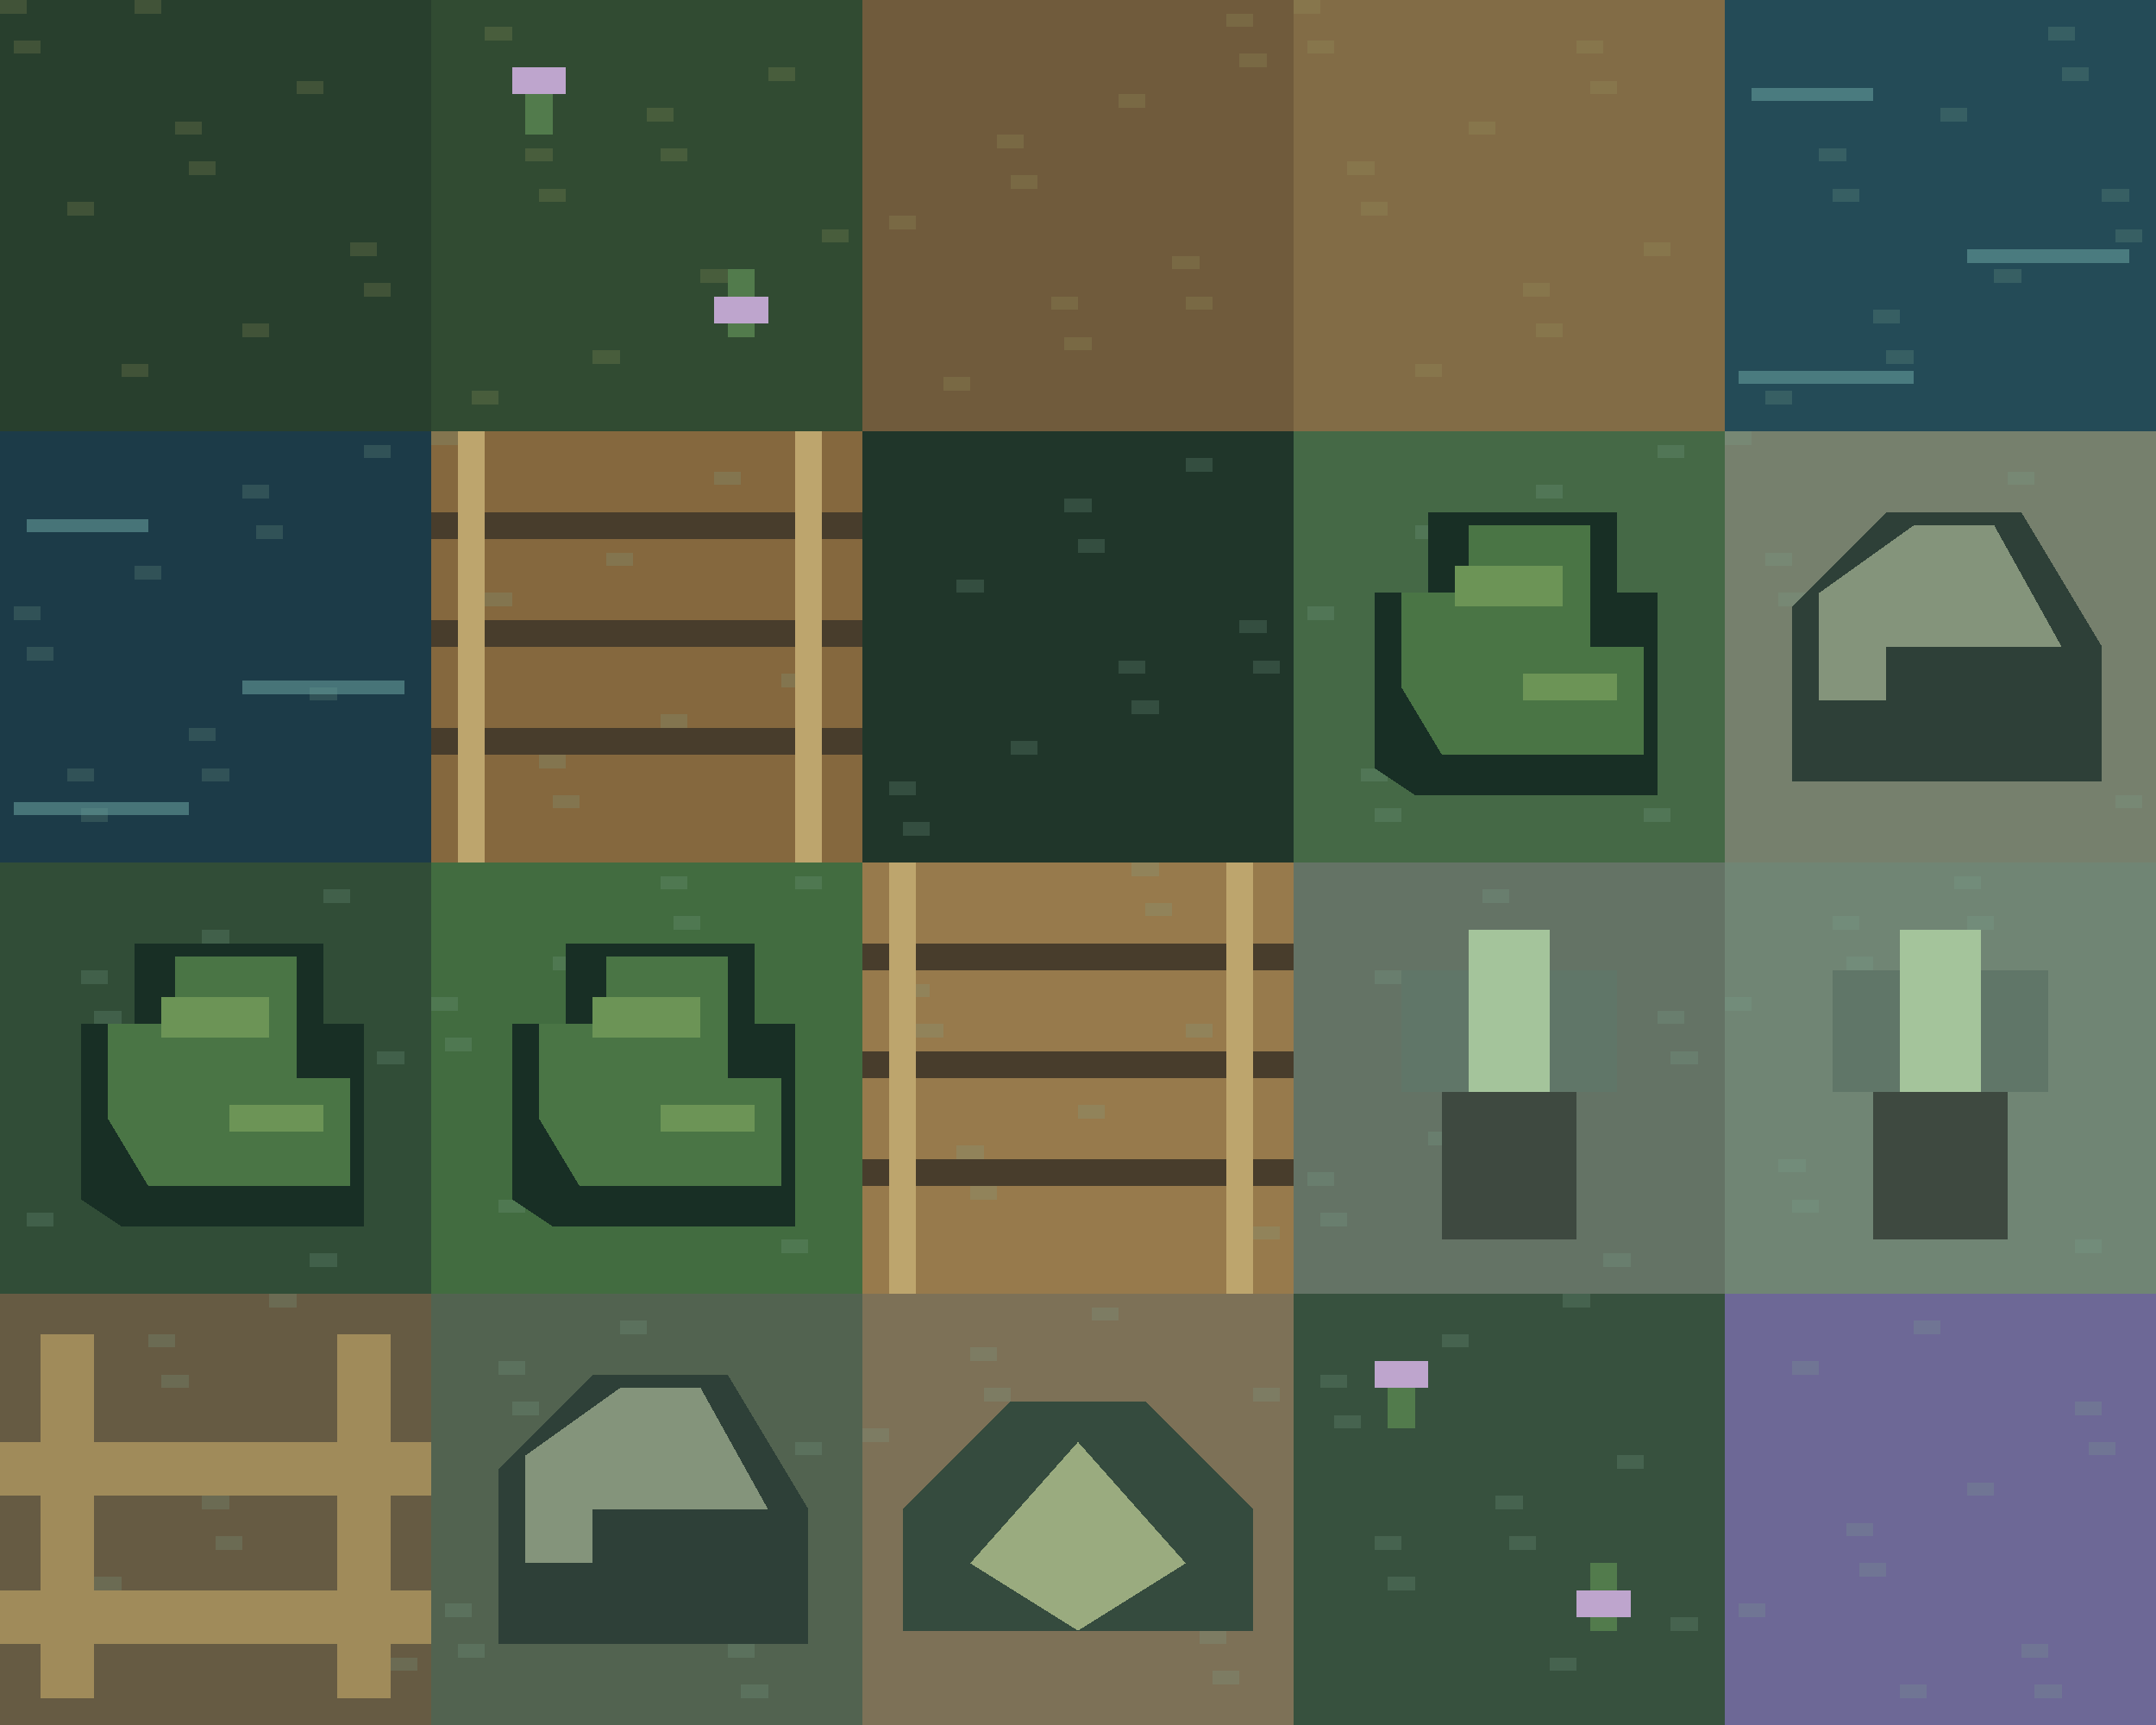
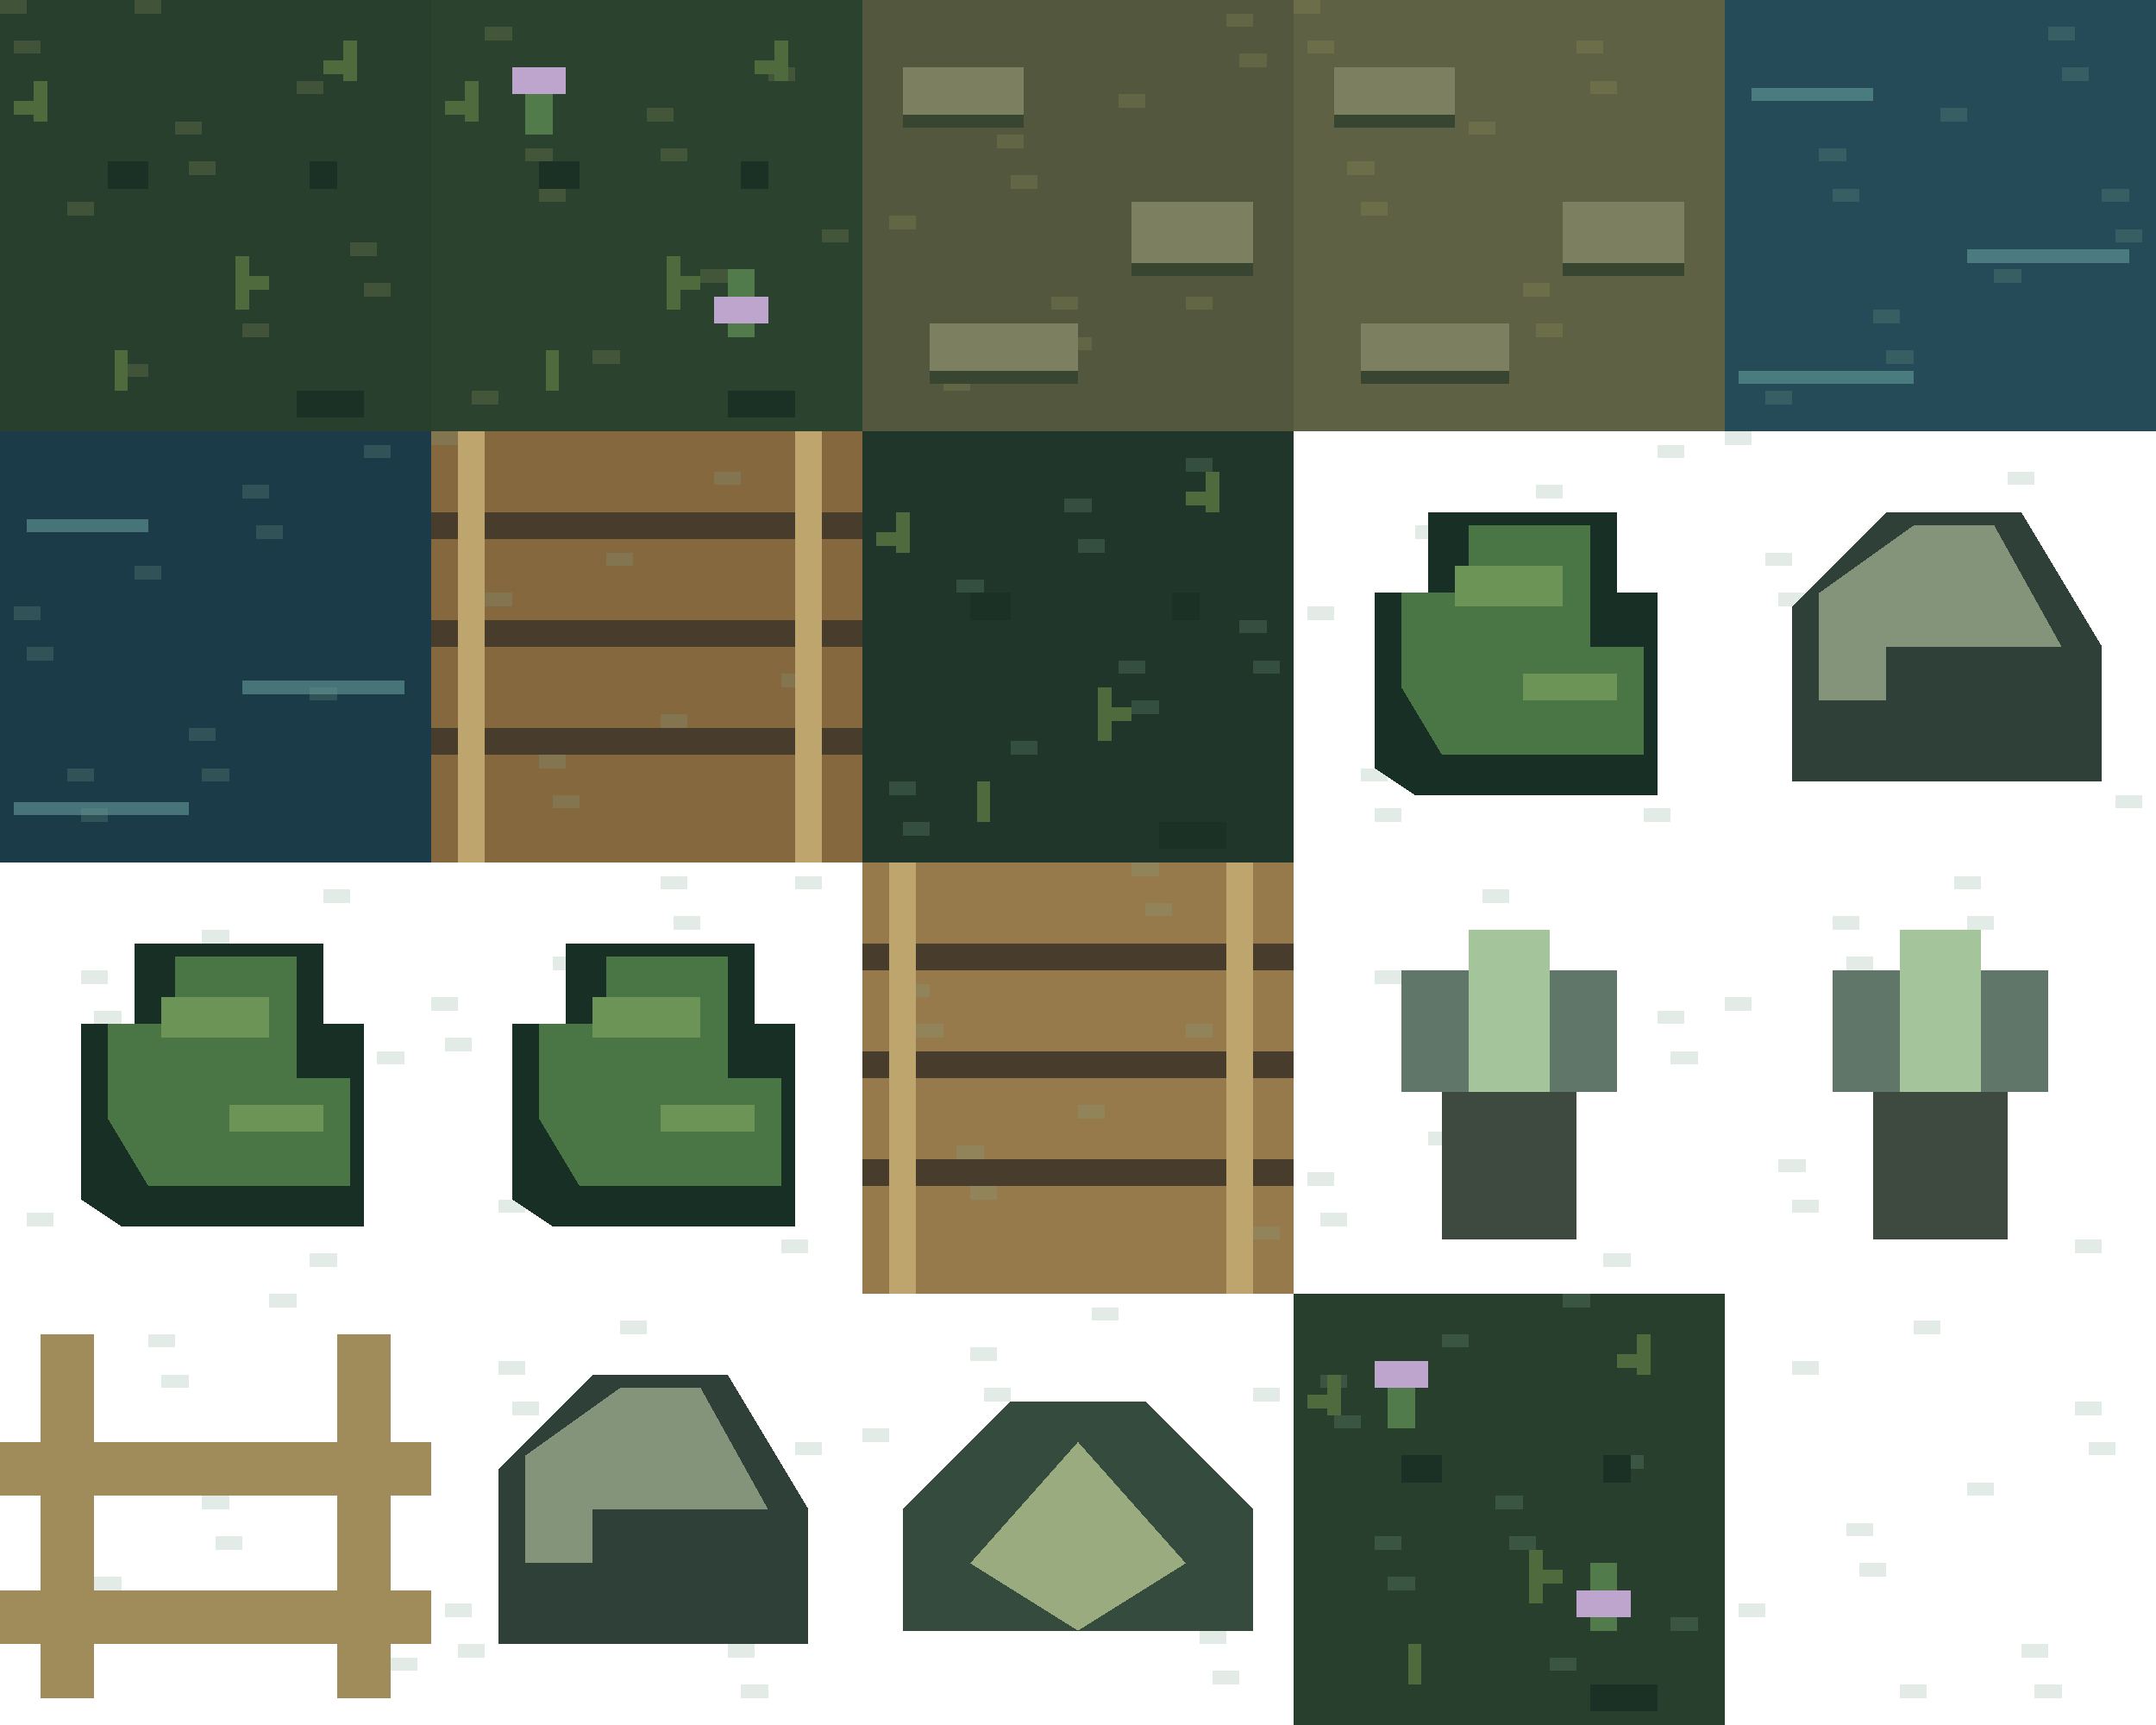
<svg xmlns="http://www.w3.org/2000/svg" width="160" height="128" viewBox="0 0 160 128" shape-rendering="crispEdges">
  <g transform="translate(0 0)">
    <rect width="32" height="32" fill="#283f2d" />
    <rect x="0" y="0" width="2" height="1" fill="#9c9960" opacity=".22" />
    <rect x="13" y="9" width="2" height="1" fill="#9c9960" opacity=".22" />
    <rect x="26" y="18" width="2" height="1" fill="#9c9960" opacity=".22" />
    <rect x="9" y="27" width="2" height="1" fill="#9c9960" opacity=".22" />
    <rect x="22" y="6" width="2" height="1" fill="#9c9960" opacity=".22" />
    <rect x="5" y="15" width="2" height="1" fill="#9c9960" opacity=".22" />
    <rect x="18" y="24" width="2" height="1" fill="#9c9960" opacity=".22" />
    <rect x="1" y="3" width="2" height="1" fill="#9c9960" opacity=".22" />
    <rect x="14" y="12" width="2" height="1" fill="#9c9960" opacity=".22" />
    <rect x="27" y="21" width="2" height="1" fill="#9c9960" opacity=".22" />
    <rect x="10" y="0" width="2" height="1" fill="#9c9960" opacity=".22" />
+     <path d="M3 9V6m0 2H1m17 15v-4m0 2h2m6-15V3m0 2h-2M9 29v-3" stroke="#4f6b3d" stroke-width="1" />
+     <path d="M8 13h3m11 17h5m-4-17h2" stroke="#1b3125" stroke-width="2" />
  </g>
  <g transform="translate(32 0)">
-     <rect width="32" height="32" fill="#314b32" />
+     <rect width="32" height="32" fill="#2a422e" />
    <rect x="7" y="11" width="2" height="1" fill="#9c9960" opacity=".22" />
    <rect x="20" y="20" width="2" height="1" fill="#9c9960" opacity=".22" />
    <rect x="3" y="29" width="2" height="1" fill="#9c9960" opacity=".22" />
    <rect x="16" y="8" width="2" height="1" fill="#9c9960" opacity=".22" />
    <rect x="29" y="17" width="2" height="1" fill="#9c9960" opacity=".22" />
    <rect x="12" y="26" width="2" height="1" fill="#9c9960" opacity=".22" />
    <rect x="25" y="5" width="2" height="1" fill="#9c9960" opacity=".22" />
    <rect x="8" y="14" width="2" height="1" fill="#9c9960" opacity=".22" />
    <rect x="21" y="23" width="2" height="1" fill="#9c9960" opacity=".22" />
    <rect x="4" y="2" width="2" height="1" fill="#9c9960" opacity=".22" />
    <rect x="17" y="11" width="2" height="1" fill="#9c9960" opacity=".22" />
+     <path d="M3 9V6m0 2H1m17 15v-4m0 2h2m6-15V3m0 2h-2M9 29v-3" stroke="#4f6b3d" stroke-width="1" />
+     <path d="M8 13h3m11 17h5m-4-17h2" stroke="#1b3125" stroke-width="2" />
    <path d="M7 5h2v5H7m15 10h2v5h-2" fill="#527b4c" />
    <path d="M6 5h4v2H6m15 15h4v2h-4" fill="#bea5cd" />
  </g>
  <g transform="translate(64 0)">
-     <rect width="32" height="32" fill="#705b3c" />
+     <rect width="32" height="32" fill="#52573d" />
    <rect x="14" y="22" width="2" height="1" fill="#9c9960" opacity=".22" />
    <rect x="27" y="1" width="2" height="1" fill="#9c9960" opacity=".22" />
    <rect x="10" y="10" width="2" height="1" fill="#9c9960" opacity=".22" />
    <rect x="23" y="19" width="2" height="1" fill="#9c9960" opacity=".22" />
    <rect x="6" y="28" width="2" height="1" fill="#9c9960" opacity=".22" />
    <rect x="19" y="7" width="2" height="1" fill="#9c9960" opacity=".22" />
    <rect x="2" y="16" width="2" height="1" fill="#9c9960" opacity=".22" />
    <rect x="15" y="25" width="2" height="1" fill="#9c9960" opacity=".22" />
    <rect x="28" y="4" width="2" height="1" fill="#9c9960" opacity=".22" />
    <rect x="11" y="13" width="2" height="1" fill="#9c9960" opacity=".22" />
    <rect x="24" y="22" width="2" height="1" fill="#9c9960" opacity=".22" />
+     <path d="M3 5h9v4H3m17 6h9v5h-9M5 24h11v4H5" fill="#7c8060" />
+     <path d="M3 9h9m8 11h9M5 28h11" stroke="#384631" stroke-width="1" />
  </g>
  <g transform="translate(96 0)">
-     <rect width="32" height="32" fill="#826c46" />
+     <rect width="32" height="32" fill="#5e6143" />
    <rect x="21" y="3" width="2" height="1" fill="#9c9960" opacity=".22" />
    <rect x="4" y="12" width="2" height="1" fill="#9c9960" opacity=".22" />
    <rect x="17" y="21" width="2" height="1" fill="#9c9960" opacity=".22" />
    <rect x="0" y="0" width="2" height="1" fill="#9c9960" opacity=".22" />
    <rect x="13" y="9" width="2" height="1" fill="#9c9960" opacity=".22" />
    <rect x="26" y="18" width="2" height="1" fill="#9c9960" opacity=".22" />
    <rect x="9" y="27" width="2" height="1" fill="#9c9960" opacity=".22" />
    <rect x="22" y="6" width="2" height="1" fill="#9c9960" opacity=".22" />
    <rect x="5" y="15" width="2" height="1" fill="#9c9960" opacity=".22" />
    <rect x="18" y="24" width="2" height="1" fill="#9c9960" opacity=".22" />
    <rect x="1" y="3" width="2" height="1" fill="#9c9960" opacity=".22" />
+     <path d="M3 5h9v4H3m17 6h9v5h-9M5 24h11v4H5" fill="#7c8060" />
+     <path d="M3 9h9m8 11h9M5 28h11" stroke="#384631" stroke-width="1" />
  </g>
  <g transform="translate(128 0)">
    <rect width="32" height="32" fill="#244b57" />
    <rect x="28" y="14" width="2" height="1" fill="#7ca38b" opacity=".22" />
    <rect x="11" y="23" width="2" height="1" fill="#7ca38b" opacity=".22" />
    <rect x="24" y="2" width="2" height="1" fill="#7ca38b" opacity=".22" />
    <rect x="7" y="11" width="2" height="1" fill="#7ca38b" opacity=".22" />
    <rect x="20" y="20" width="2" height="1" fill="#7ca38b" opacity=".22" />
    <rect x="3" y="29" width="2" height="1" fill="#7ca38b" opacity=".22" />
    <rect x="16" y="8" width="2" height="1" fill="#7ca38b" opacity=".22" />
    <rect x="29" y="17" width="2" height="1" fill="#7ca38b" opacity=".22" />
    <rect x="12" y="26" width="2" height="1" fill="#7ca38b" opacity=".22" />
    <rect x="25" y="5" width="2" height="1" fill="#7ca38b" opacity=".22" />
    <rect x="8" y="14" width="2" height="1" fill="#7ca38b" opacity=".22" />
    <path d="M2 7h9m7 12h12M1 28h13" stroke="#6aa2a1" stroke-width="1" opacity=".55" />
  </g>
  <g transform="translate(0 32)">
    <rect width="32" height="32" fill="#1c3b48" />
    <rect x="5" y="25" width="2" height="1" fill="#7ca38b" opacity=".22" />
    <rect x="18" y="4" width="2" height="1" fill="#7ca38b" opacity=".22" />
    <rect x="1" y="13" width="2" height="1" fill="#7ca38b" opacity=".22" />
    <rect x="14" y="22" width="2" height="1" fill="#7ca38b" opacity=".22" />
    <rect x="27" y="1" width="2" height="1" fill="#7ca38b" opacity=".22" />
    <rect x="10" y="10" width="2" height="1" fill="#7ca38b" opacity=".22" />
    <rect x="23" y="19" width="2" height="1" fill="#7ca38b" opacity=".22" />
    <rect x="6" y="28" width="2" height="1" fill="#7ca38b" opacity=".22" />
    <rect x="19" y="7" width="2" height="1" fill="#7ca38b" opacity=".22" />
    <rect x="2" y="16" width="2" height="1" fill="#7ca38b" opacity=".22" />
    <rect x="15" y="25" width="2" height="1" fill="#7ca38b" opacity=".22" />
    <path d="M2 7h9m7 12h12M1 28h13" stroke="#6aa2a1" stroke-width="1" opacity=".55" />
  </g>
  <g transform="translate(32 32)">
    <rect width="32" height="32" fill="#85683e" />
    <rect x="12" y="6" width="2" height="1" fill="#7ca38b" opacity=".22" />
    <rect x="25" y="15" width="2" height="1" fill="#7ca38b" opacity=".22" />
    <rect x="8" y="24" width="2" height="1" fill="#7ca38b" opacity=".22" />
    <rect x="21" y="3" width="2" height="1" fill="#7ca38b" opacity=".22" />
    <rect x="4" y="12" width="2" height="1" fill="#7ca38b" opacity=".22" />
    <rect x="17" y="21" width="2" height="1" fill="#7ca38b" opacity=".22" />
    <rect x="0" y="0" width="2" height="1" fill="#7ca38b" opacity=".22" />
    <rect x="13" y="9" width="2" height="1" fill="#7ca38b" opacity=".22" />
    <rect x="26" y="18" width="2" height="1" fill="#7ca38b" opacity=".22" />
    <rect x="9" y="27" width="2" height="1" fill="#7ca38b" opacity=".22" />
    <rect x="22" y="6" width="2" height="1" fill="#7ca38b" opacity=".22" />
    <path d="M0 7h32M0 15h32M0 23h32" stroke="#483d2c" stroke-width="2" />
    <path d="M3 0v32m25-32v32" stroke="#bda56d" stroke-width="2" />
  </g>
  <g transform="translate(64 32)">
    <rect width="32" height="32" fill="#20362a" />
    <rect x="19" y="17" width="2" height="1" fill="#7ca38b" opacity=".22" />
    <rect x="2" y="26" width="2" height="1" fill="#7ca38b" opacity=".22" />
    <rect x="15" y="5" width="2" height="1" fill="#7ca38b" opacity=".22" />
    <rect x="28" y="14" width="2" height="1" fill="#7ca38b" opacity=".22" />
    <rect x="11" y="23" width="2" height="1" fill="#7ca38b" opacity=".22" />
    <rect x="24" y="2" width="2" height="1" fill="#7ca38b" opacity=".22" />
    <rect x="7" y="11" width="2" height="1" fill="#7ca38b" opacity=".22" />
    <rect x="20" y="20" width="2" height="1" fill="#7ca38b" opacity=".22" />
    <rect x="3" y="29" width="2" height="1" fill="#7ca38b" opacity=".22" />
    <rect x="16" y="8" width="2" height="1" fill="#7ca38b" opacity=".22" />
    <rect x="29" y="17" width="2" height="1" fill="#7ca38b" opacity=".22" />
+     <path d="M3 9V6m0 2H1m17 15v-4m0 2h2m6-15V3m0 2h-2M9 29v-3" stroke="#4f6b3d" stroke-width="1" />
+     <path d="M8 13h3m11 17h5m-4-17h2" stroke="#1b3125" stroke-width="2" />
  </g>
  <g transform="translate(96 32)">
-     <rect width="32" height="32" fill="#456946" />
    <rect x="26" y="28" width="2" height="1" fill="#7ca38b" opacity=".22" />
    <rect x="9" y="7" width="2" height="1" fill="#7ca38b" opacity=".22" />
    <rect x="22" y="16" width="2" height="1" fill="#7ca38b" opacity=".22" />
    <rect x="5" y="25" width="2" height="1" fill="#7ca38b" opacity=".22" />
    <rect x="18" y="4" width="2" height="1" fill="#7ca38b" opacity=".22" />
    <rect x="1" y="13" width="2" height="1" fill="#7ca38b" opacity=".22" />
    <rect x="14" y="22" width="2" height="1" fill="#7ca38b" opacity=".22" />
    <rect x="27" y="1" width="2" height="1" fill="#7ca38b" opacity=".22" />
    <rect x="10" y="10" width="2" height="1" fill="#7ca38b" opacity=".22" />
    <rect x="23" y="19" width="2" height="1" fill="#7ca38b" opacity=".22" />
    <rect x="6" y="28" width="2" height="1" fill="#7ca38b" opacity=".22" />
    <path d="M6 25V12h4V6h14v6h3v15H9" fill="#182f25" />
    <path d="M8 19v-7h5V7h9v9h4v8H11" fill="#4a7545" />
    <path d="M12 10h8v3h-8m5 5h7v2h-7" fill="#6c9456" />
  </g>
  <g transform="translate(128 32)">
-     <rect width="32" height="32" fill="#76806d" />
    <rect x="3" y="9" width="2" height="1" fill="#7ca38b" opacity=".22" />
    <rect x="16" y="18" width="2" height="1" fill="#7ca38b" opacity=".22" />
    <rect x="29" y="27" width="2" height="1" fill="#7ca38b" opacity=".22" />
    <rect x="12" y="6" width="2" height="1" fill="#7ca38b" opacity=".22" />
    <rect x="25" y="15" width="2" height="1" fill="#7ca38b" opacity=".22" />
    <rect x="8" y="24" width="2" height="1" fill="#7ca38b" opacity=".22" />
    <rect x="21" y="3" width="2" height="1" fill="#7ca38b" opacity=".22" />
    <rect x="4" y="12" width="2" height="1" fill="#7ca38b" opacity=".22" />
    <rect x="17" y="21" width="2" height="1" fill="#7ca38b" opacity=".22" />
    <rect x="0" y="0" width="2" height="1" fill="#7ca38b" opacity=".22" />
    <rect x="13" y="9" width="2" height="1" fill="#7ca38b" opacity=".22" />
    <path d="M5 25V13l7-7h10l6 10v10H5" fill="#2e4038" />
    <path d="M7 20v-8l7-5h6l5 9H12v4" fill="#84947b" />
  </g>
  <g transform="translate(0 64)">
-     <rect width="32" height="32" fill="#314d37" />
    <rect x="10" y="20" width="2" height="1" fill="#7ca38b" opacity=".22" />
    <rect x="23" y="29" width="2" height="1" fill="#7ca38b" opacity=".22" />
    <rect x="6" y="8" width="2" height="1" fill="#7ca38b" opacity=".22" />
    <rect x="19" y="17" width="2" height="1" fill="#7ca38b" opacity=".22" />
    <rect x="2" y="26" width="2" height="1" fill="#7ca38b" opacity=".22" />
    <rect x="15" y="5" width="2" height="1" fill="#7ca38b" opacity=".22" />
    <rect x="28" y="14" width="2" height="1" fill="#7ca38b" opacity=".22" />
    <rect x="11" y="23" width="2" height="1" fill="#7ca38b" opacity=".22" />
    <rect x="24" y="2" width="2" height="1" fill="#7ca38b" opacity=".22" />
    <rect x="7" y="11" width="2" height="1" fill="#7ca38b" opacity=".22" />
    <rect x="20" y="20" width="2" height="1" fill="#7ca38b" opacity=".22" />
    <path d="M6 25V12h4V6h14v6h3v15H9" fill="#182f25" />
    <path d="M8 19v-7h5V7h9v9h4v8H11" fill="#4a7545" />
    <path d="M12 10h8v3h-8m5 5h7v2h-7" fill="#6c9456" />
  </g>
  <g transform="translate(32 64)">
-     <rect width="32" height="32" fill="#426c40" />
    <rect x="17" y="1" width="2" height="1" fill="#7ca38b" opacity=".22" />
    <rect x="0" y="10" width="2" height="1" fill="#7ca38b" opacity=".22" />
    <rect x="13" y="19" width="2" height="1" fill="#7ca38b" opacity=".22" />
    <rect x="26" y="28" width="2" height="1" fill="#7ca38b" opacity=".22" />
    <rect x="9" y="7" width="2" height="1" fill="#7ca38b" opacity=".22" />
    <rect x="22" y="16" width="2" height="1" fill="#7ca38b" opacity=".22" />
    <rect x="5" y="25" width="2" height="1" fill="#7ca38b" opacity=".22" />
    <rect x="18" y="4" width="2" height="1" fill="#7ca38b" opacity=".22" />
    <rect x="1" y="13" width="2" height="1" fill="#7ca38b" opacity=".22" />
    <rect x="14" y="22" width="2" height="1" fill="#7ca38b" opacity=".22" />
    <rect x="27" y="1" width="2" height="1" fill="#7ca38b" opacity=".22" />
    <path d="M6 25V12h4V6h14v6h3v15H9" fill="#182f25" />
    <path d="M8 19v-7h5V7h9v9h4v8H11" fill="#4a7545" />
    <path d="M12 10h8v3h-8m5 5h7v2h-7" fill="#6c9456" />
  </g>
  <g transform="translate(64 64)">
    <rect width="32" height="32" fill="#977a4c" />
    <rect x="24" y="12" width="2" height="1" fill="#7ca38b" opacity=".22" />
    <rect x="7" y="21" width="2" height="1" fill="#7ca38b" opacity=".22" />
    <rect x="20" y="0" width="2" height="1" fill="#7ca38b" opacity=".22" />
    <rect x="3" y="9" width="2" height="1" fill="#7ca38b" opacity=".22" />
    <rect x="16" y="18" width="2" height="1" fill="#7ca38b" opacity=".22" />
    <rect x="29" y="27" width="2" height="1" fill="#7ca38b" opacity=".22" />
    <rect x="12" y="6" width="2" height="1" fill="#7ca38b" opacity=".22" />
    <rect x="25" y="15" width="2" height="1" fill="#7ca38b" opacity=".22" />
    <rect x="8" y="24" width="2" height="1" fill="#7ca38b" opacity=".22" />
    <rect x="21" y="3" width="2" height="1" fill="#7ca38b" opacity=".22" />
    <rect x="4" y="12" width="2" height="1" fill="#7ca38b" opacity=".22" />
    <path d="M0 7h32M0 15h32M0 23h32" stroke="#483d2c" stroke-width="2" />
    <path d="M3 0v32m25-32v32" stroke="#bda56d" stroke-width="2" />
  </g>
  <g transform="translate(96 64)">
-     <rect width="32" height="32" fill="#647365" />
    <rect x="1" y="23" width="2" height="1" fill="#7ca38b" opacity=".22" />
    <rect x="14" y="2" width="2" height="1" fill="#7ca38b" opacity=".22" />
    <rect x="27" y="11" width="2" height="1" fill="#7ca38b" opacity=".22" />
    <rect x="10" y="20" width="2" height="1" fill="#7ca38b" opacity=".22" />
    <rect x="23" y="29" width="2" height="1" fill="#7ca38b" opacity=".22" />
    <rect x="6" y="8" width="2" height="1" fill="#7ca38b" opacity=".22" />
    <rect x="19" y="17" width="2" height="1" fill="#7ca38b" opacity=".22" />
    <rect x="2" y="26" width="2" height="1" fill="#7ca38b" opacity=".22" />
    <rect x="15" y="5" width="2" height="1" fill="#7ca38b" opacity=".22" />
    <rect x="28" y="14" width="2" height="1" fill="#7ca38b" opacity=".22" />
    <rect x="11" y="23" width="2" height="1" fill="#7ca38b" opacity=".22" />
    <path d="M11 28V15h10v13z" fill="#3e4940" />
    <path d="M8 17V8h16v9z" fill="#607668" />
    <path d="M13 5h6v12h-6z" fill="#a4c49b" />
  </g>
  <g transform="translate(128 64)">
-     <rect width="32" height="32" fill="#708574" />
    <rect x="8" y="4" width="2" height="1" fill="#7ca38b" opacity=".22" />
    <rect x="21" y="13" width="2" height="1" fill="#7ca38b" opacity=".22" />
    <rect x="4" y="22" width="2" height="1" fill="#7ca38b" opacity=".22" />
    <rect x="17" y="1" width="2" height="1" fill="#7ca38b" opacity=".22" />
    <rect x="0" y="10" width="2" height="1" fill="#7ca38b" opacity=".22" />
    <rect x="13" y="19" width="2" height="1" fill="#7ca38b" opacity=".22" />
    <rect x="26" y="28" width="2" height="1" fill="#7ca38b" opacity=".22" />
    <rect x="9" y="7" width="2" height="1" fill="#7ca38b" opacity=".22" />
    <rect x="22" y="16" width="2" height="1" fill="#7ca38b" opacity=".22" />
    <rect x="5" y="25" width="2" height="1" fill="#7ca38b" opacity=".22" />
    <rect x="18" y="4" width="2" height="1" fill="#7ca38b" opacity=".22" />
    <path d="M11 28V15h10v13z" fill="#3e4940" />
    <path d="M8 17V8h16v9z" fill="#607668" />
    <path d="M13 5h6v12h-6z" fill="#a4c49b" />
  </g>
  <g transform="translate(0 96)">
-     <rect width="32" height="32" fill="#665b43" />
    <rect x="15" y="15" width="2" height="1" fill="#7ca38b" opacity=".22" />
    <rect x="28" y="24" width="2" height="1" fill="#7ca38b" opacity=".22" />
    <rect x="11" y="3" width="2" height="1" fill="#7ca38b" opacity=".22" />
    <rect x="24" y="12" width="2" height="1" fill="#7ca38b" opacity=".22" />
    <rect x="7" y="21" width="2" height="1" fill="#7ca38b" opacity=".22" />
    <rect x="20" y="0" width="2" height="1" fill="#7ca38b" opacity=".22" />
    <rect x="3" y="9" width="2" height="1" fill="#7ca38b" opacity=".22" />
    <rect x="16" y="18" width="2" height="1" fill="#7ca38b" opacity=".22" />
    <rect x="29" y="27" width="2" height="1" fill="#7ca38b" opacity=".22" />
    <rect x="12" y="6" width="2" height="1" fill="#7ca38b" opacity=".22" />
    <rect x="25" y="15" width="2" height="1" fill="#7ca38b" opacity=".22" />
    <path d="M3 3h4v27H3m22-27h4v27h-4M0 11h32v4H0m0 7h32v4H0" fill="#a08b5a" />
  </g>
  <g transform="translate(32 96)">
-     <rect width="32" height="32" fill="#526350" />
    <rect x="22" y="26" width="2" height="1" fill="#7ca38b" opacity=".22" />
    <rect x="5" y="5" width="2" height="1" fill="#7ca38b" opacity=".22" />
    <rect x="18" y="14" width="2" height="1" fill="#7ca38b" opacity=".22" />
    <rect x="1" y="23" width="2" height="1" fill="#7ca38b" opacity=".22" />
    <rect x="14" y="2" width="2" height="1" fill="#7ca38b" opacity=".22" />
    <rect x="27" y="11" width="2" height="1" fill="#7ca38b" opacity=".22" />
    <rect x="10" y="20" width="2" height="1" fill="#7ca38b" opacity=".22" />
    <rect x="23" y="29" width="2" height="1" fill="#7ca38b" opacity=".22" />
    <rect x="6" y="8" width="2" height="1" fill="#7ca38b" opacity=".22" />
    <rect x="19" y="17" width="2" height="1" fill="#7ca38b" opacity=".22" />
    <rect x="2" y="26" width="2" height="1" fill="#7ca38b" opacity=".22" />
    <path d="M5 25V13l7-7h10l6 10v10H5" fill="#2e4038" />
    <path d="M7 20v-8l7-5h6l5 9H12v4" fill="#84947b" />
  </g>
  <g transform="translate(64 96)">
-     <rect width="32" height="32" fill="#7d7157" />
    <rect x="29" y="7" width="2" height="1" fill="#7ca38b" opacity=".22" />
    <rect x="12" y="16" width="2" height="1" fill="#7ca38b" opacity=".22" />
    <rect x="25" y="25" width="2" height="1" fill="#7ca38b" opacity=".22" />
    <rect x="8" y="4" width="2" height="1" fill="#7ca38b" opacity=".22" />
    <rect x="21" y="13" width="2" height="1" fill="#7ca38b" opacity=".22" />
    <rect x="4" y="22" width="2" height="1" fill="#7ca38b" opacity=".22" />
    <rect x="17" y="1" width="2" height="1" fill="#7ca38b" opacity=".22" />
    <rect x="0" y="10" width="2" height="1" fill="#7ca38b" opacity=".22" />
    <rect x="13" y="19" width="2" height="1" fill="#7ca38b" opacity=".22" />
    <rect x="26" y="28" width="2" height="1" fill="#7ca38b" opacity=".22" />
    <rect x="9" y="7" width="2" height="1" fill="#7ca38b" opacity=".22" />
    <path d="M3 25v-9l8-8h10l8 8v9z" fill="#354b3e" />
    <path d="M8 20l8-9 8 9-8 5z" fill="#9aab7f" />
  </g>
  <g transform="translate(96 96)">
-     <rect width="32" height="32" fill="#37513e" />
+     <rect width="32" height="32" fill="#283f2d" />
    <rect x="6" y="18" width="2" height="1" fill="#7ca38b" opacity=".22" />
    <rect x="19" y="27" width="2" height="1" fill="#7ca38b" opacity=".22" />
    <rect x="2" y="6" width="2" height="1" fill="#7ca38b" opacity=".22" />
    <rect x="15" y="15" width="2" height="1" fill="#7ca38b" opacity=".22" />
    <rect x="28" y="24" width="2" height="1" fill="#7ca38b" opacity=".22" />
    <rect x="11" y="3" width="2" height="1" fill="#7ca38b" opacity=".22" />
    <rect x="24" y="12" width="2" height="1" fill="#7ca38b" opacity=".22" />
    <rect x="7" y="21" width="2" height="1" fill="#7ca38b" opacity=".22" />
    <rect x="20" y="0" width="2" height="1" fill="#7ca38b" opacity=".22" />
    <rect x="3" y="9" width="2" height="1" fill="#7ca38b" opacity=".22" />
    <rect x="16" y="18" width="2" height="1" fill="#7ca38b" opacity=".22" />
+     <path d="M3 9V6m0 2H1m17 15v-4m0 2h2m6-15V3m0 2h-2M9 29v-3" stroke="#4f6b3d" stroke-width="1" />
+     <path d="M8 13h3m11 17h5m-4-17h2" stroke="#1b3125" stroke-width="2" />
    <path d="M7 5h2v5H7m15 10h2v5h-2" fill="#527b4c" />
    <path d="M6 5h4v2H6m15 15h4v2h-4" fill="#bea5cd" />
  </g>
  <g transform="translate(128 96)">
-     <rect width="32" height="32" fill="#6d6896" />
    <rect x="13" y="29" width="2" height="1" fill="#7ca38b" opacity=".22" />
    <rect x="26" y="8" width="2" height="1" fill="#7ca38b" opacity=".22" />
    <rect x="9" y="17" width="2" height="1" fill="#7ca38b" opacity=".22" />
    <rect x="22" y="26" width="2" height="1" fill="#7ca38b" opacity=".22" />
    <rect x="5" y="5" width="2" height="1" fill="#7ca38b" opacity=".22" />
    <rect x="18" y="14" width="2" height="1" fill="#7ca38b" opacity=".22" />
    <rect x="1" y="23" width="2" height="1" fill="#7ca38b" opacity=".22" />
    <rect x="14" y="2" width="2" height="1" fill="#7ca38b" opacity=".22" />
    <rect x="27" y="11" width="2" height="1" fill="#7ca38b" opacity=".22" />
    <rect x="10" y="20" width="2" height="1" fill="#7ca38b" opacity=".22" />
    <rect x="23" y="29" width="2" height="1" fill="#7ca38b" opacity=".22" />
  </g>
</svg>
